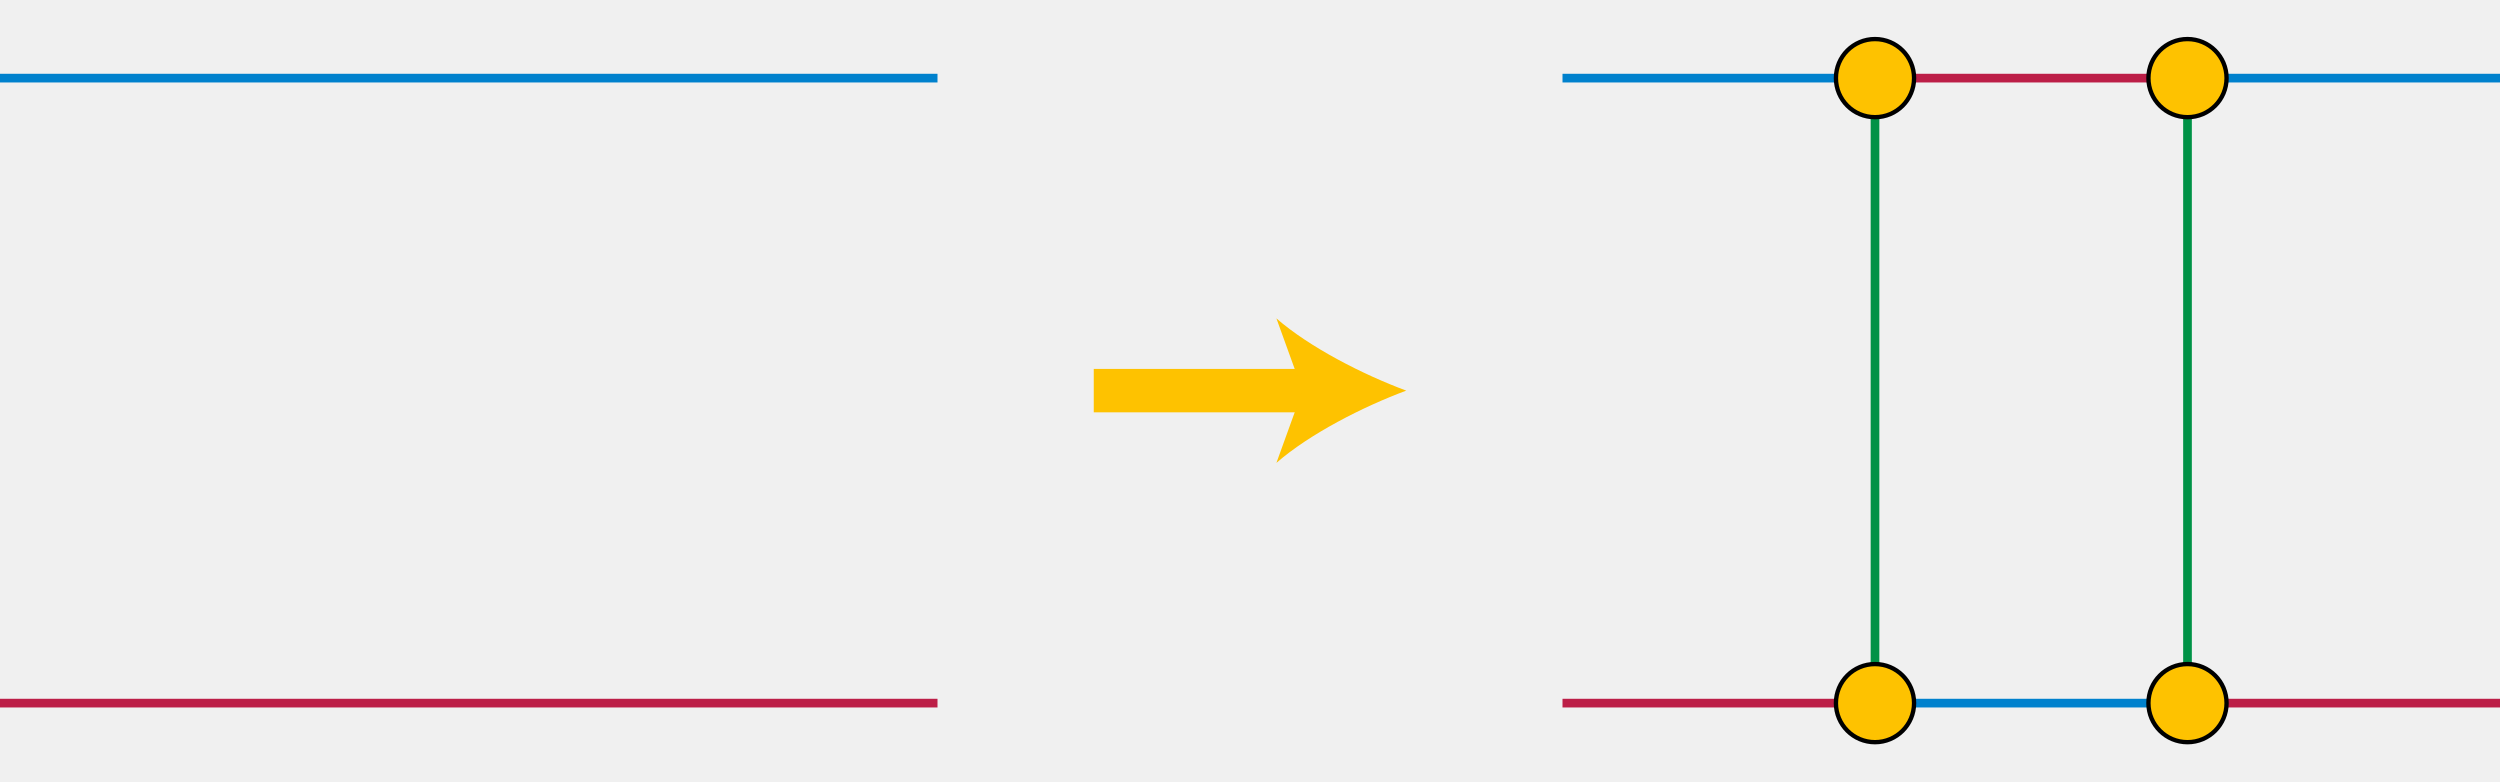
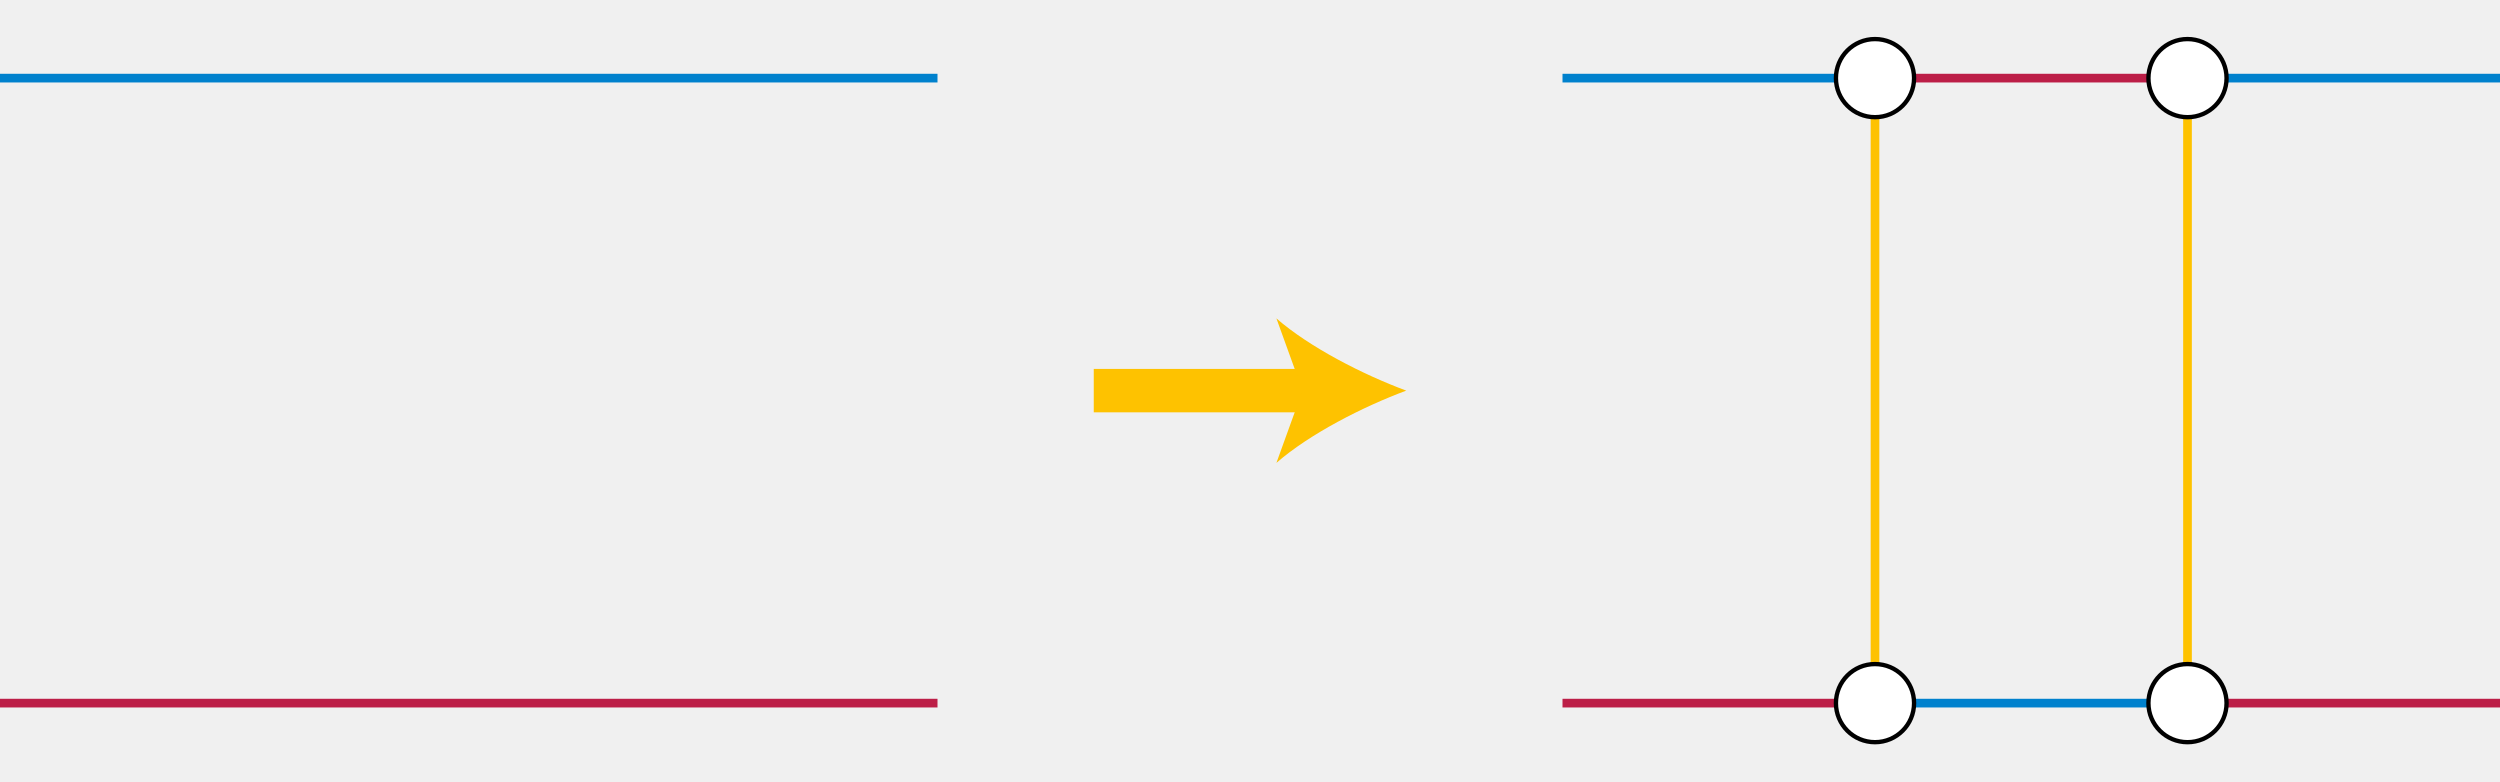
<svg xmlns="http://www.w3.org/2000/svg" width="576" height="180">
-   <path fill="none" stroke="#009246" stroke-width="2" d="M504 162V18m-72 0v144" />
+   <path fill="none" stroke="#FEC200" stroke-width="2" d="M504 162V18m-72 0v144" />
  <path fill="none" stroke="#BC1E47" stroke-width="2" d="M432 18h72m0 144h72m-216 0h72" />
  <path fill="none" stroke="#0081CD" stroke-width="2" d="M0 18h216" />
  <path fill="none" stroke="#BC1E47" stroke-width="2" d="M0 162h216" />
  <path fill="none" stroke="#FEC200" stroke-width="10" d="M252 90h50.877" />
  <path fill="#FEC200" d="M324 90c-9.939 3.688-22.271 9.98-29.916 16.646L300.105 90l-6.021-16.642C301.729 80.023 314.061 86.315 324 90z" />
  <path fill="none" stroke="#0081CD" stroke-width="2" d="M360 18h72m0 144h72m0-144h72" />
-   <g fill="#FEC200" stroke="#000">
+   <g fill="#FFF" stroke="#000">
    <circle cx="432" cy="18" r="9" />
    <circle cx="504" cy="18" r="9" />
    <circle cx="432" cy="162" r="9" />
    <circle cx="504" cy="162" r="9" />
  </g>
</svg>
